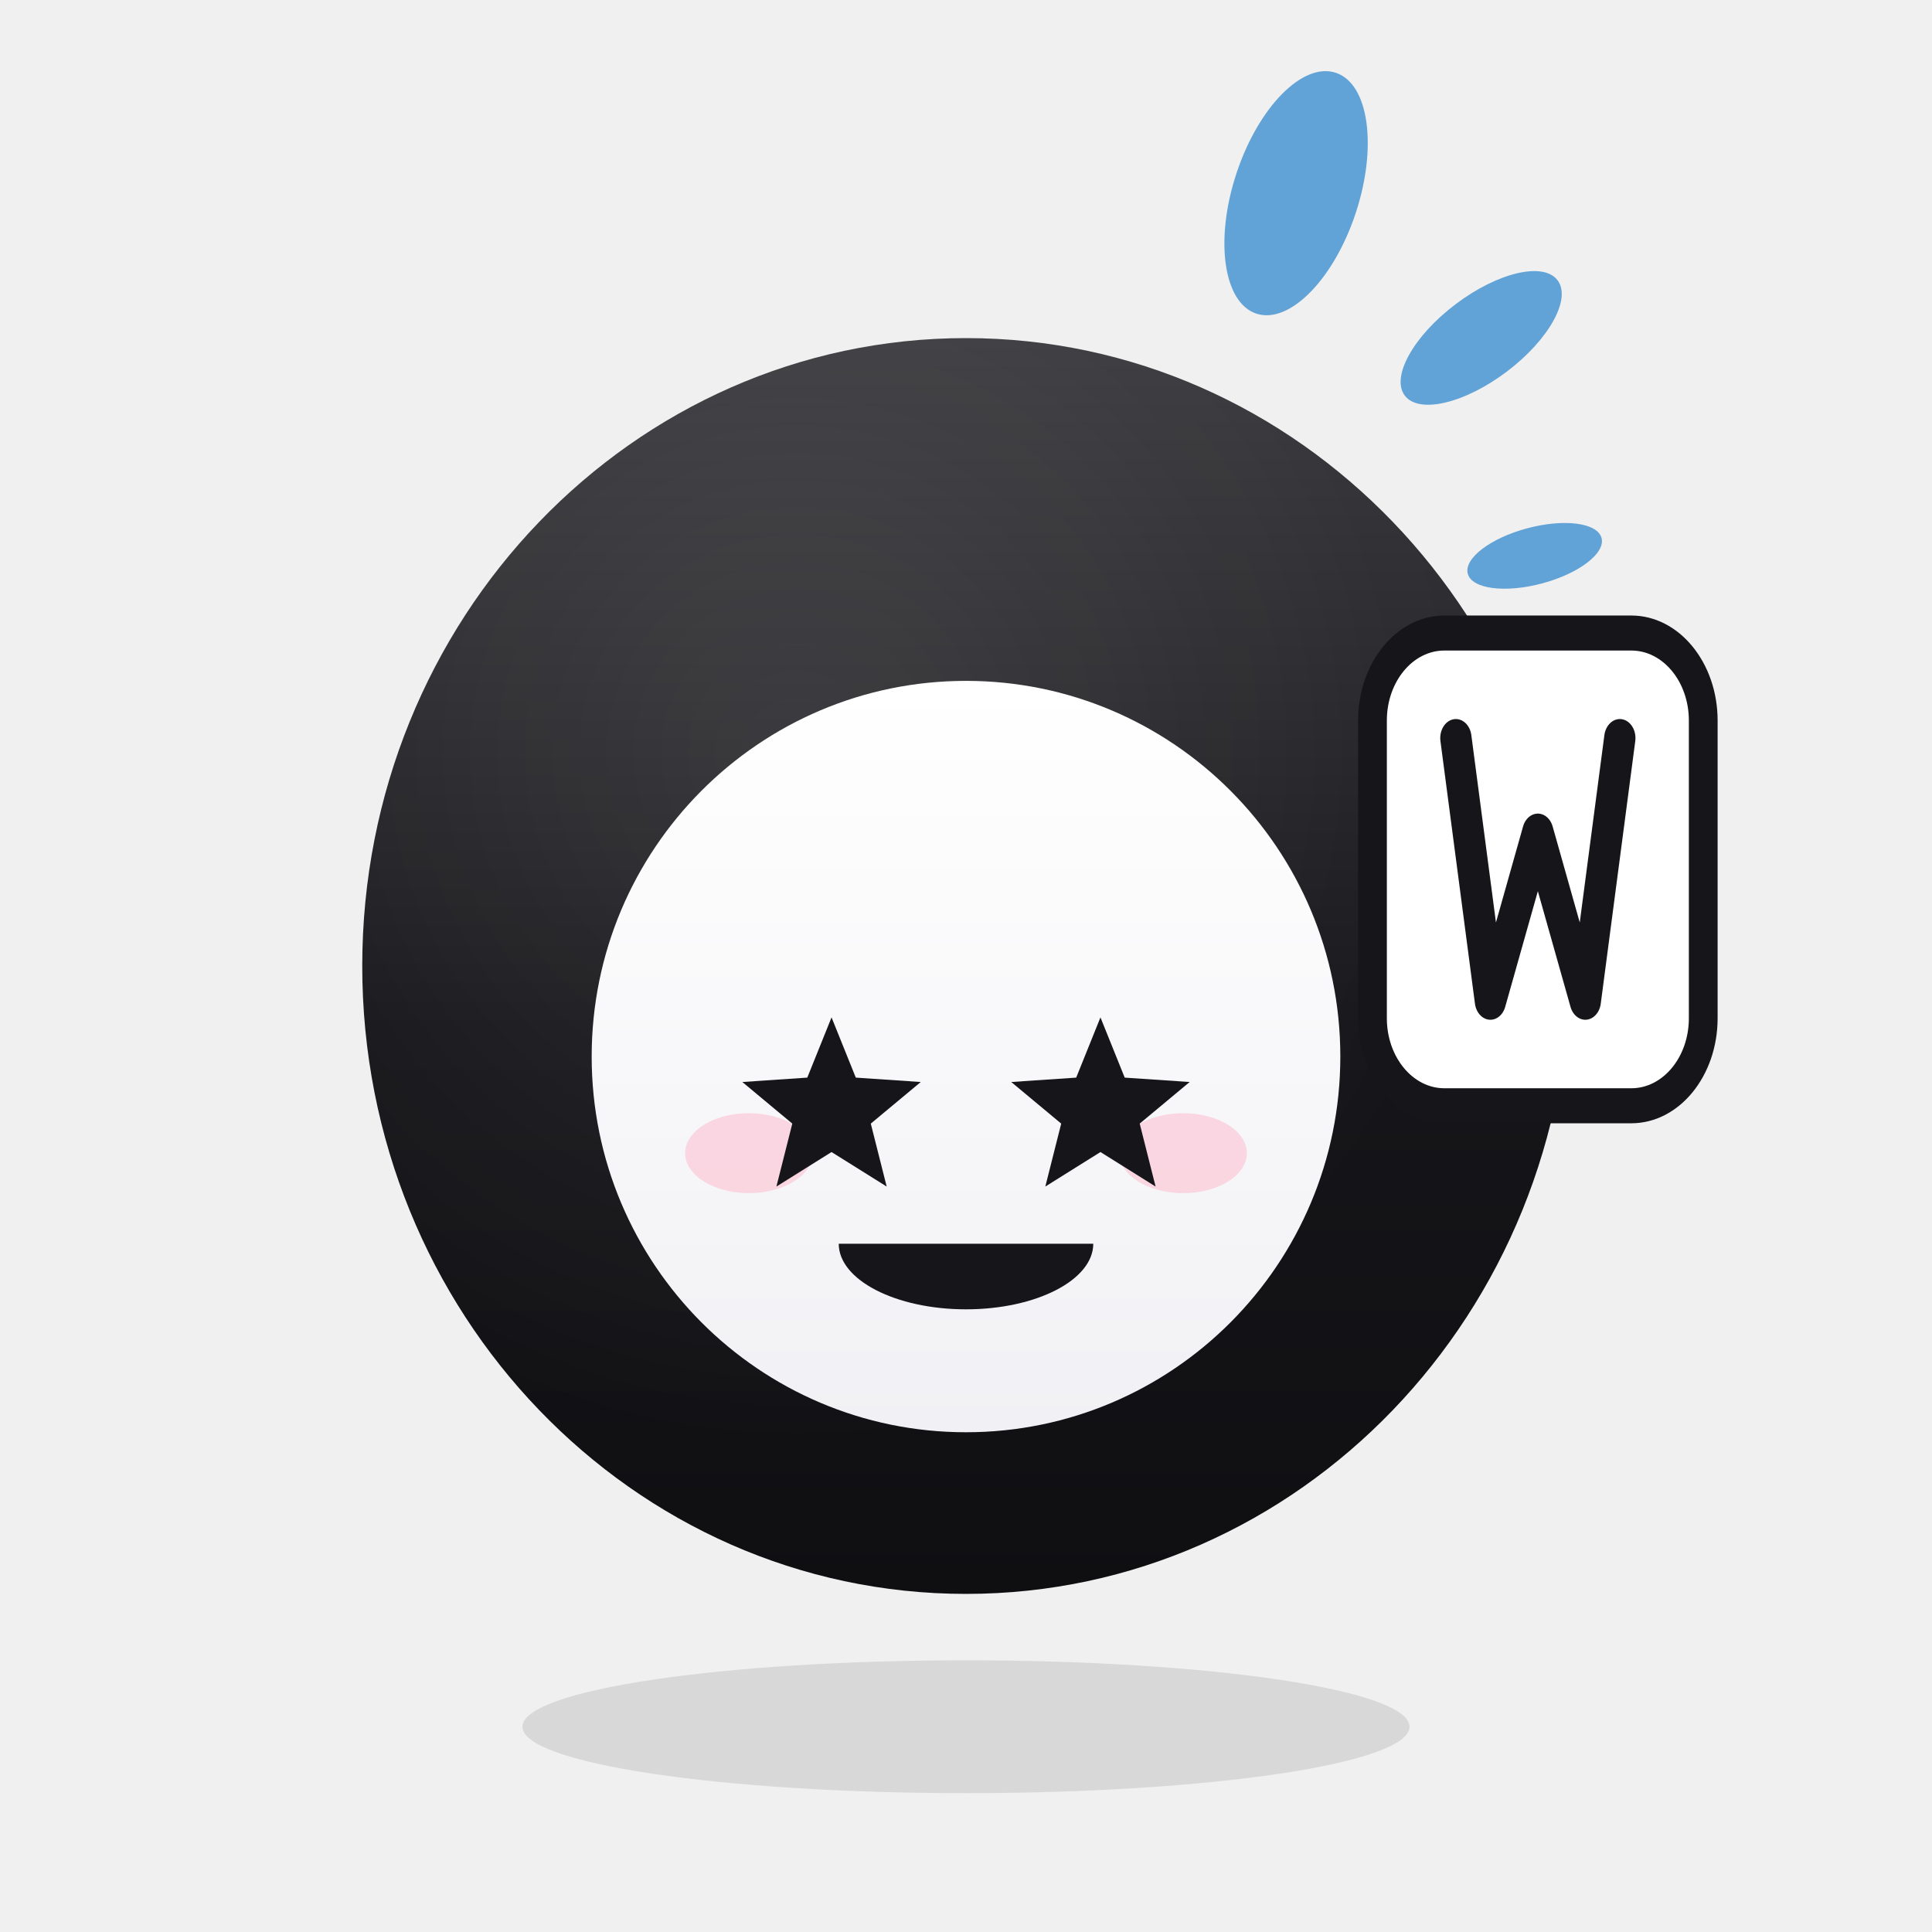
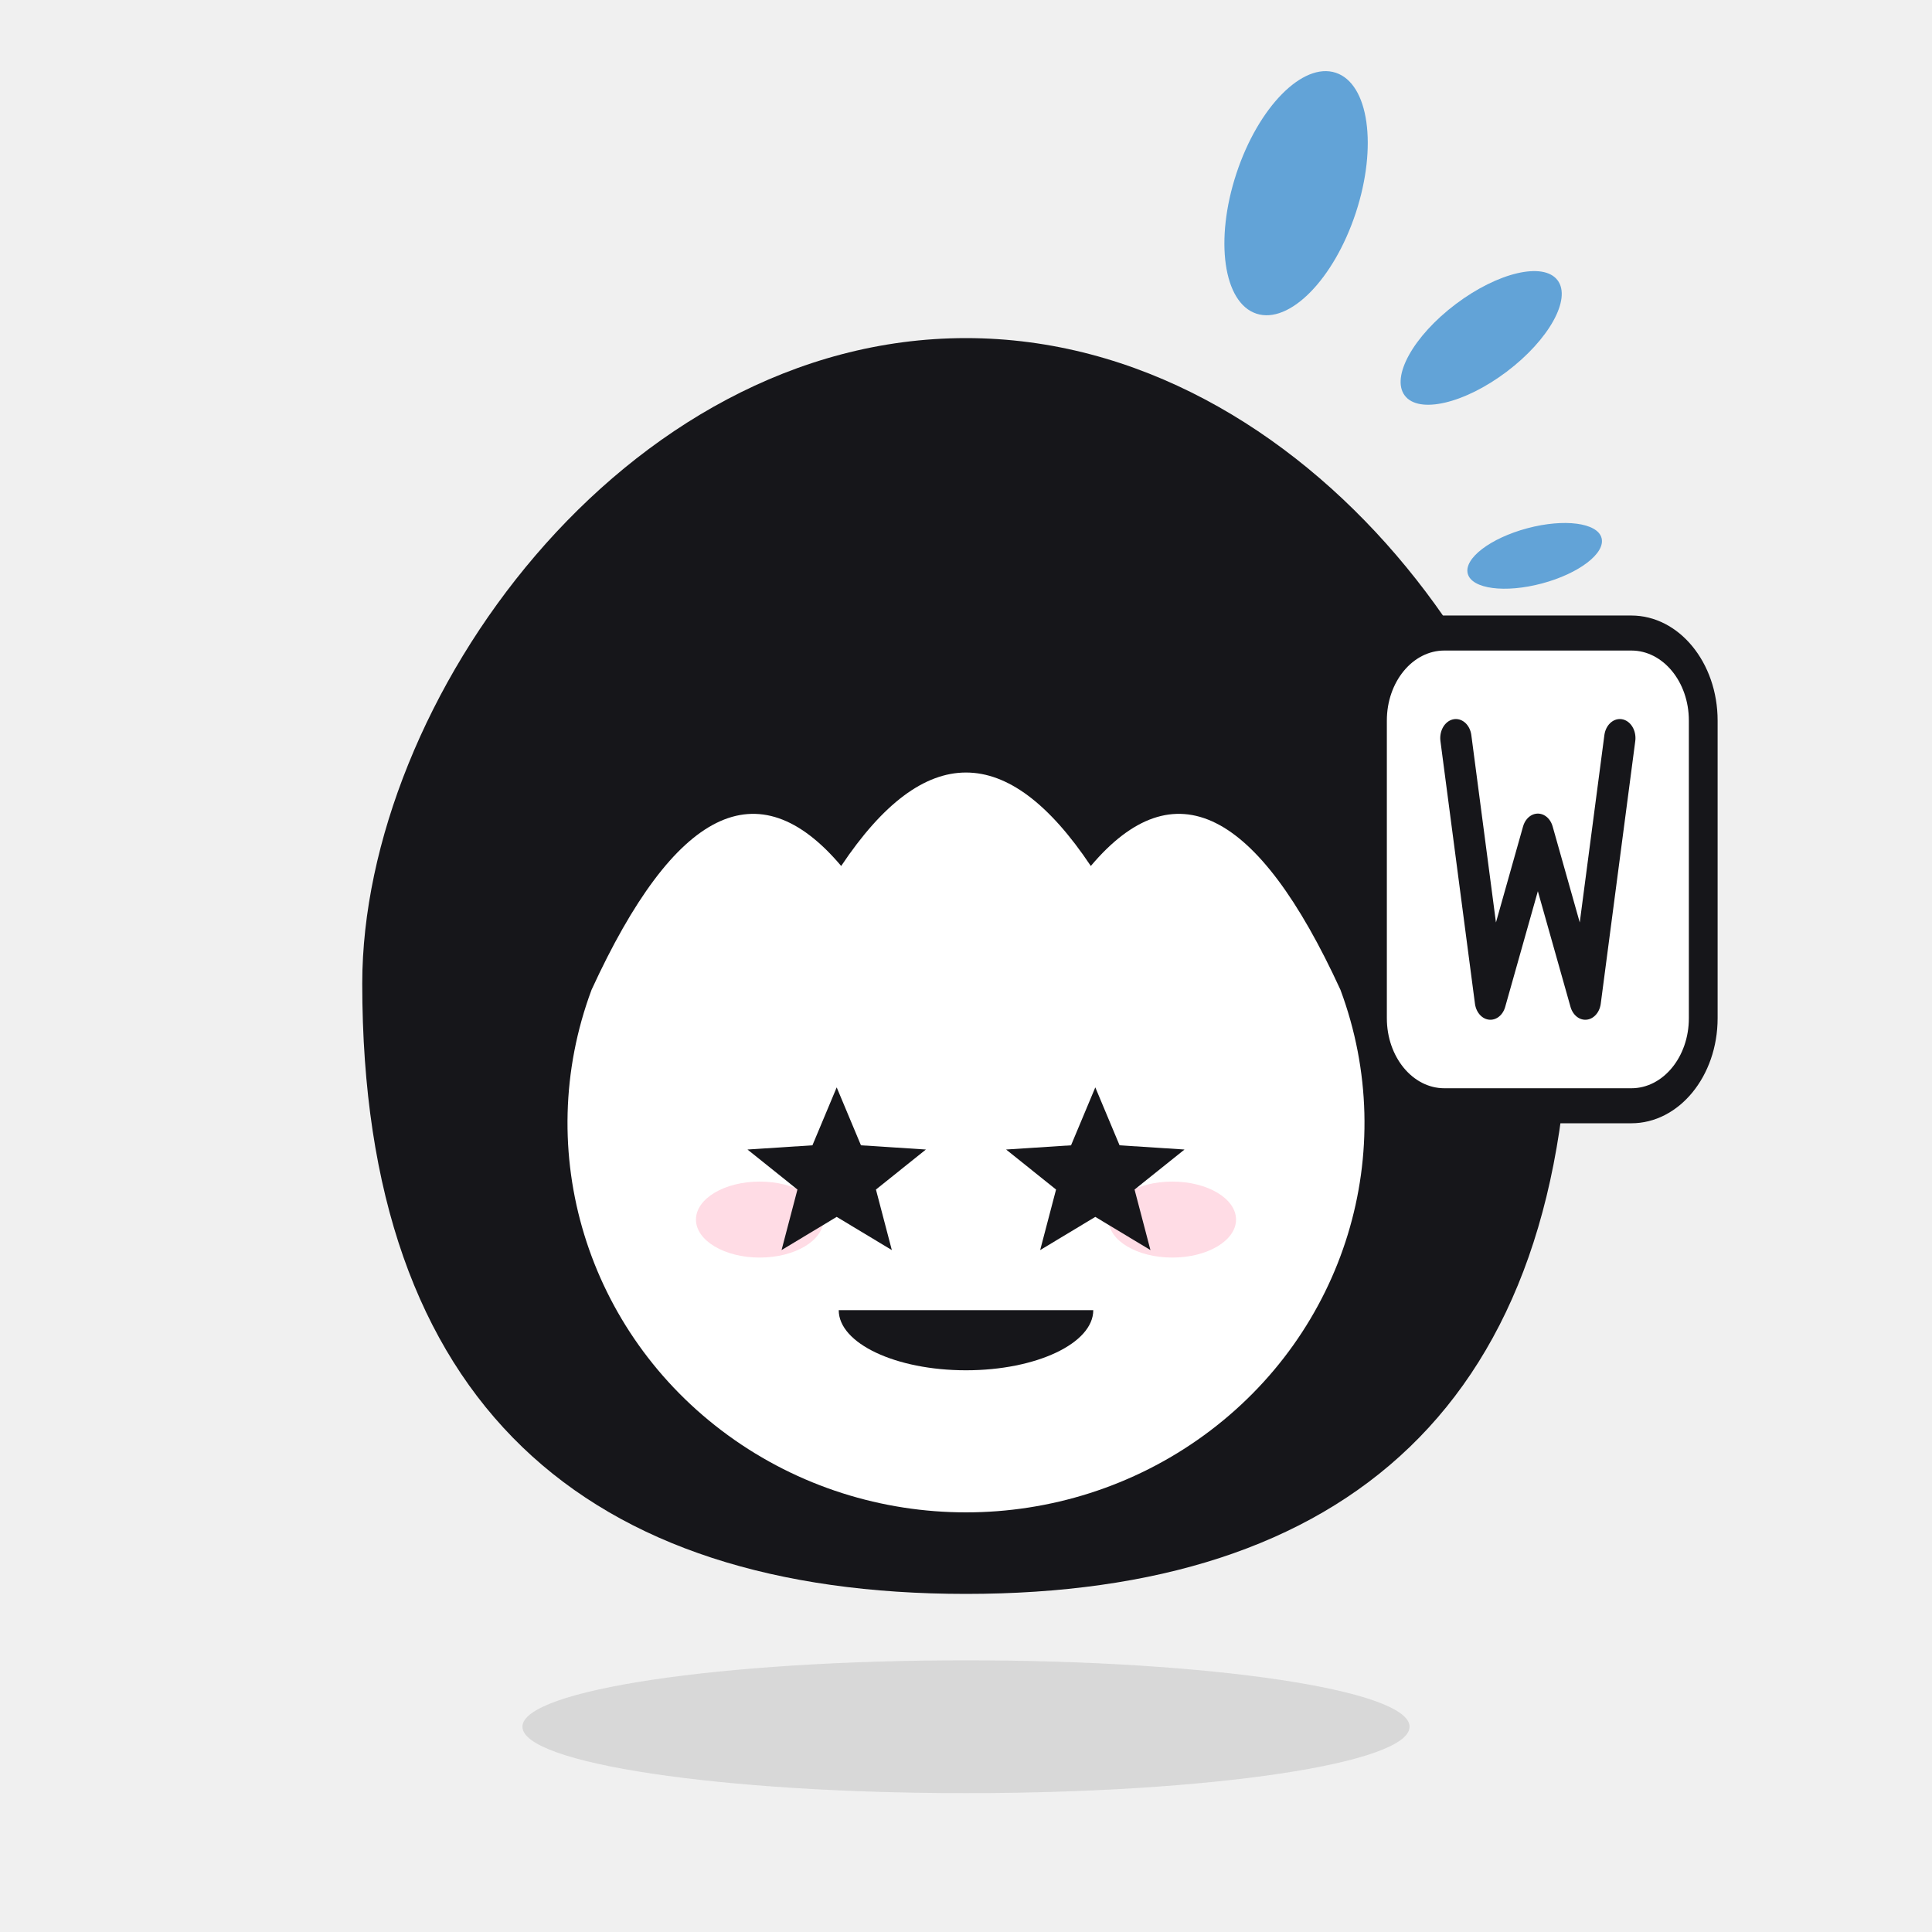
<svg xmlns="http://www.w3.org/2000/svg" width="320" height="320" viewBox="0 0 320 320">
  <defs>
-     <linearGradient id="bg0" gradientUnits="userSpaceOnUse" x1="0" y1="-104" x2="0" y2="104">
-       <stop offset="0" stop-color="#3b3b3f" />
-       <stop offset="0.55" stop-color="#16161A" />
-       <stop offset="1" stop-color="#0f0f12" />
-     </linearGradient>
-     <radialGradient id="bg1" gradientUnits="userSpaceOnUse" cx="-28" cy="-35.36" r="115" fx="-28" fy="-35.36">
-       <stop offset="0" stop-color="#FFFFFF" />
-       <stop offset="1" stop-color="rgba(255,255,255,0)" />
-     </radialGradient>
-     <linearGradient id="bg2" gradientUnits="userSpaceOnUse" x1="0" y1="-47.226" x2="0" y2="77.226">
-       <stop offset="0" stop-color="#FFFFFF" />
-       <stop offset="1" stop-color="#F1F1F5" />
-     </linearGradient>
    <clipPath id="bc1">
-       <path d="M62 15C62 49.367 34.242 77.226 0 77.226C-34.242 77.226 -62 49.367 -62 15C-62 -19.367 -34.242 -47.226 0 -47.226C34.242 -47.226 62 -19.367 62 15" transform="matrix(1 0 0 1 160 160)" />
+       <path d="M62.02 3.941C71.993 30.718 62.802 60.717 39.412 77.734C16.023 94.75 -16.023 94.75 -39.412 77.734C-62.802 60.717 -71.993 30.718 -62.02 3.941Q-41.346 -41.061 -20.673 -16.567Q0 -47.525 20.673 -16.567Q41.346 -41.061 62.02 3.941Z" transform="matrix(1 0 0 1 160 160)" />
    </clipPath>
  </defs>
  <path d="M73.467 126C73.467 132.075 40.575 137 0 137C-40.575 137 -73.467 132.075 -73.467 126C-73.467 119.925 -40.575 115 0 115C40.575 115 73.467 119.925 73.467 126" fill="rgba(22,22,26,0.13)" fill-opacity="0.857" transform="matrix(1 0 0 1 160 160)" />
-   <path d="M100 0C100 57.438 55.228 104 0 104C-55.228 104 -100 57.438 -100 0C-100 -57.438 -55.228 -104 0 -104C55.228 -104 100 -57.438 100 0" fill="url(#bg0)" transform="matrix(1 0 0 1 160 160)" />
-   <path d="M100 0C100 57.438 55.228 104 0 104C-55.228 104 -100 57.438 -100 0C-100 -57.438 -55.228 -104 0 -104C55.228 -104 100 -57.438 100 0" fill="url(#bg1)" fill-opacity="0.1" transform="matrix(1 0 0 1 160 160)" />
-   <path d="M62 15C62 49.367 34.242 77.226 0 77.226C-34.242 77.226 -62 49.367 -62 15C-62 -19.367 -34.242 -47.226 0 -47.226C34.242 -47.226 62 -19.367 62 15" fill="url(#bg2)" transform="matrix(1 0 0 1 160 160)" />
-   <path d="M11.5 0C11.5 3.866 6.351 7 0 7C-6.351 7 -11.5 3.866 -11.5 0C-11.5 -3.866 -6.351 -7 0 -7C6.351 -7 11.5 -3.866 11.5 0" fill="rgba(255,138,168,0.42)" fill-opacity="0.7" transform="matrix(0.918 0 0 0.946 124.036 191)" />
-   <path d="M11.5 0C11.5 3.866 6.351 7 0 7C-6.351 7 -11.5 3.866 -11.5 0C-11.5 -3.866 -6.351 -7 0 -7C6.351 -7 11.5 -3.866 11.5 0" fill="rgba(255,138,168,0.42)" fill-opacity="0.7" transform="matrix(0.918 0 0 0.946 195.964 191)" />
+   <path d="M0 -104C56.792 -104 100 -43.68 100 2.912C100 72.8 62.674 104 0 104C-62.674 104 -100 72.8 -100 2.912C-100 -43.68 -56.792 -104 0 -104Z" fill="#16161A" transform="matrix(1 0 0 1 160 160)" />
+   <path d="M62.02 3.941C71.993 30.718 62.802 60.717 39.412 77.734C16.023 94.75 -16.023 94.75 -39.412 77.734C-62.802 60.717 -71.993 30.718 -62.02 3.941Q-41.346 -41.061 -20.673 -16.567Q0 -47.525 20.673 -16.567Q41.346 -41.061 62.02 3.941Z" fill="#FFFFFF" transform="matrix(1 0 0 1 160 160)" />
+   <path d="M11.5 0C11.5 3.866 6.351 7 0 7C-6.351 7 -11.5 3.866 -11.5 0C-11.5 -3.866 -6.351 -7 0 -7C6.351 -7 11.5 -3.866 11.5 0" fill="rgba(255,138,168,0.42)" fill-opacity="0.7" transform="matrix(0.918 0 0 0.899 125.83 202)" />
+   <path d="M11.5 0C11.5 3.866 6.351 7 0 7C-6.351 7 -11.5 3.866 -11.5 0C-11.5 -3.866 -6.351 -7 0 -7C6.351 -7 11.5 -3.866 11.5 0" fill="rgba(255,138,168,0.42)" fill-opacity="0.7" transform="matrix(0.918 0 0 0.899 194.17 202)" />
  <g clip-path="url(#bc1)">
-     <path d="M0 -16L4.138 -5.695L15.217 -4.944L6.695 2.175L9.405 12.944L0 7.04L-9.405 12.944L-6.695 2.175L-15.217 -4.944L-4.138 -5.695Z" fill="#16161A" transform="matrix(0.971 0 0 0.968 137.73 184)" />
-     <path d="M0 -16L4.138 -5.695L15.217 -4.944L6.695 2.175L9.405 12.944L0 7.04L-9.405 12.944L-6.695 2.175L-15.217 -4.944L-4.138 -5.695Z" fill="#16161A" transform="matrix(0.971 0 0 0.968 182.27 184)" />
-     <path d="M-21.08 0L21.08 0C21.08 6.835 11.642 12.376 0 12.376C-11.642 12.376 -21.08 6.835 -21.08 0Z" fill="#16161A" transform="matrix(1 0 0 0.878 160 206)" />
+     <path d="M0 -16L4.138 -5.695L15.217 -4.944L6.695 2.175L9.405 12.944L0 7.04L-9.405 12.944L-6.695 2.175L-15.217 -4.944L-4.138 -5.695Z" fill="#16161A" transform="matrix(0.971 0 0 0.931 138.583 195)" />
+     <path d="M0 -16L4.138 -5.695L15.217 -4.944L6.695 2.175L9.405 12.944L0 7.04L-9.405 12.944L-6.695 2.175L-15.217 -4.944L-4.138 -5.695Z" fill="#16161A" transform="matrix(0.971 0 0 0.931 181.417 195)" />
+     <path d="M-21.08 0L21.08 0C21.08 6.835 11.642 12.376 0 12.376C-11.642 12.376 -21.08 6.835 -21.08 0Z" fill="#16161A" transform="matrix(1 0 0 0.805 160 217)" />
  </g>
  <path d="M-10.215 -10.816C-8.289 -8.119 -9.498 -3.956 -12.914 -1.517C-16.33 0.922 -20.66 0.713 -22.585 -1.984C-24.511 -4.681 -23.302 -8.844 -19.886 -11.283C-16.47 -13.722 -12.14 -13.513 -10.215 -10.816" fill="#2A2A31" transform="matrix(0.825 0 0 1 265.983 157.6)" />
  <path d="M17.2 0C17.2 11.267 9.499 20.4 0 20.4C-9.499 20.4 -17.2 11.267 -17.2 0C-17.2 -11.267 -9.499 -20.4 0 -20.4C9.499 -20.4 17.2 -11.267 17.2 0" fill="#2A2A31" transform="matrix(0.825 0 0 1 265.983 157.6)" />
  <path d="M10.407 0C10.407 11.598 5.748 21 0 21C-5.748 21 -10.407 11.598 -10.407 0C-10.407 -11.598 -5.748 -21 0 -21C5.748 -21 10.407 -11.598 10.407 0" fill="#1478C9" fill-opacity="0.644" transform="matrix(0.95 0.313 -0.313 0.95 214.672 32)" />
  <path d="M7.013 0C7.013 8.759 3.873 15.859 0 15.859C-3.873 15.859 -7.013 8.759 -7.013 0C-7.013 -8.759 -3.873 -15.859 0 -15.859C3.873 -15.859 7.013 -8.759 7.013 0" fill="#1478C9" fill-opacity="0.644" transform="matrix(0.602 0.798 -0.798 0.602 245.33 55.971)" />
  <path d="M4.73 0C4.73 6.334 2.612 11.469 0 11.469C-2.612 11.469 -4.73 6.334 -4.73 0C-4.73 -6.334 -2.612 -11.469 0 -11.469C2.612 -11.469 4.73 -6.334 4.73 0" fill="#1478C9" fill-opacity="0.644" transform="matrix(0.258 0.966 -0.966 0.258 254.188 92.067)" />
  <path d="M-13 -27L13 -27L13 -27C18.523 -27 23 -22.523 23 -17L23 17L23 17C23 22.523 18.523 27 13 27L-13 27L-13 27C-18.523 27 -23 22.523 -23 17L-23 -17L-23 -17C-23 -22.523 -18.523 -27 -13 -27Z" fill="#FFFFFF" transform="matrix(1.191 0 0 1.45 254.717 144)" />
  <path d="M-13 -27L13 -27L13 -27C18.523 -27 23 -22.523 23 -17L23 17L23 17C23 22.523 18.523 27 13 27L-13 27L-13 27C-18.523 27 -23 22.523 -23 17L-23 -17L-23 -17C-23 -22.523 -18.523 -27 -13 -27Z" fill="none" stroke="#16161A" stroke-width="4" stroke-linecap="round" stroke-linejoin="round" transform="matrix(1.191 0 0 1.45 254.717 144)" />
  <path d="M-0.38 -0.5L-0.22 0.5L0 -0.14L0.22 0.5L0.38 -0.5" fill="none" stroke="#16161A" stroke-width="0.145" stroke-linecap="round" stroke-linejoin="round" transform="matrix(35.728 0 0 43.5 254.717 144)" />
</svg>
